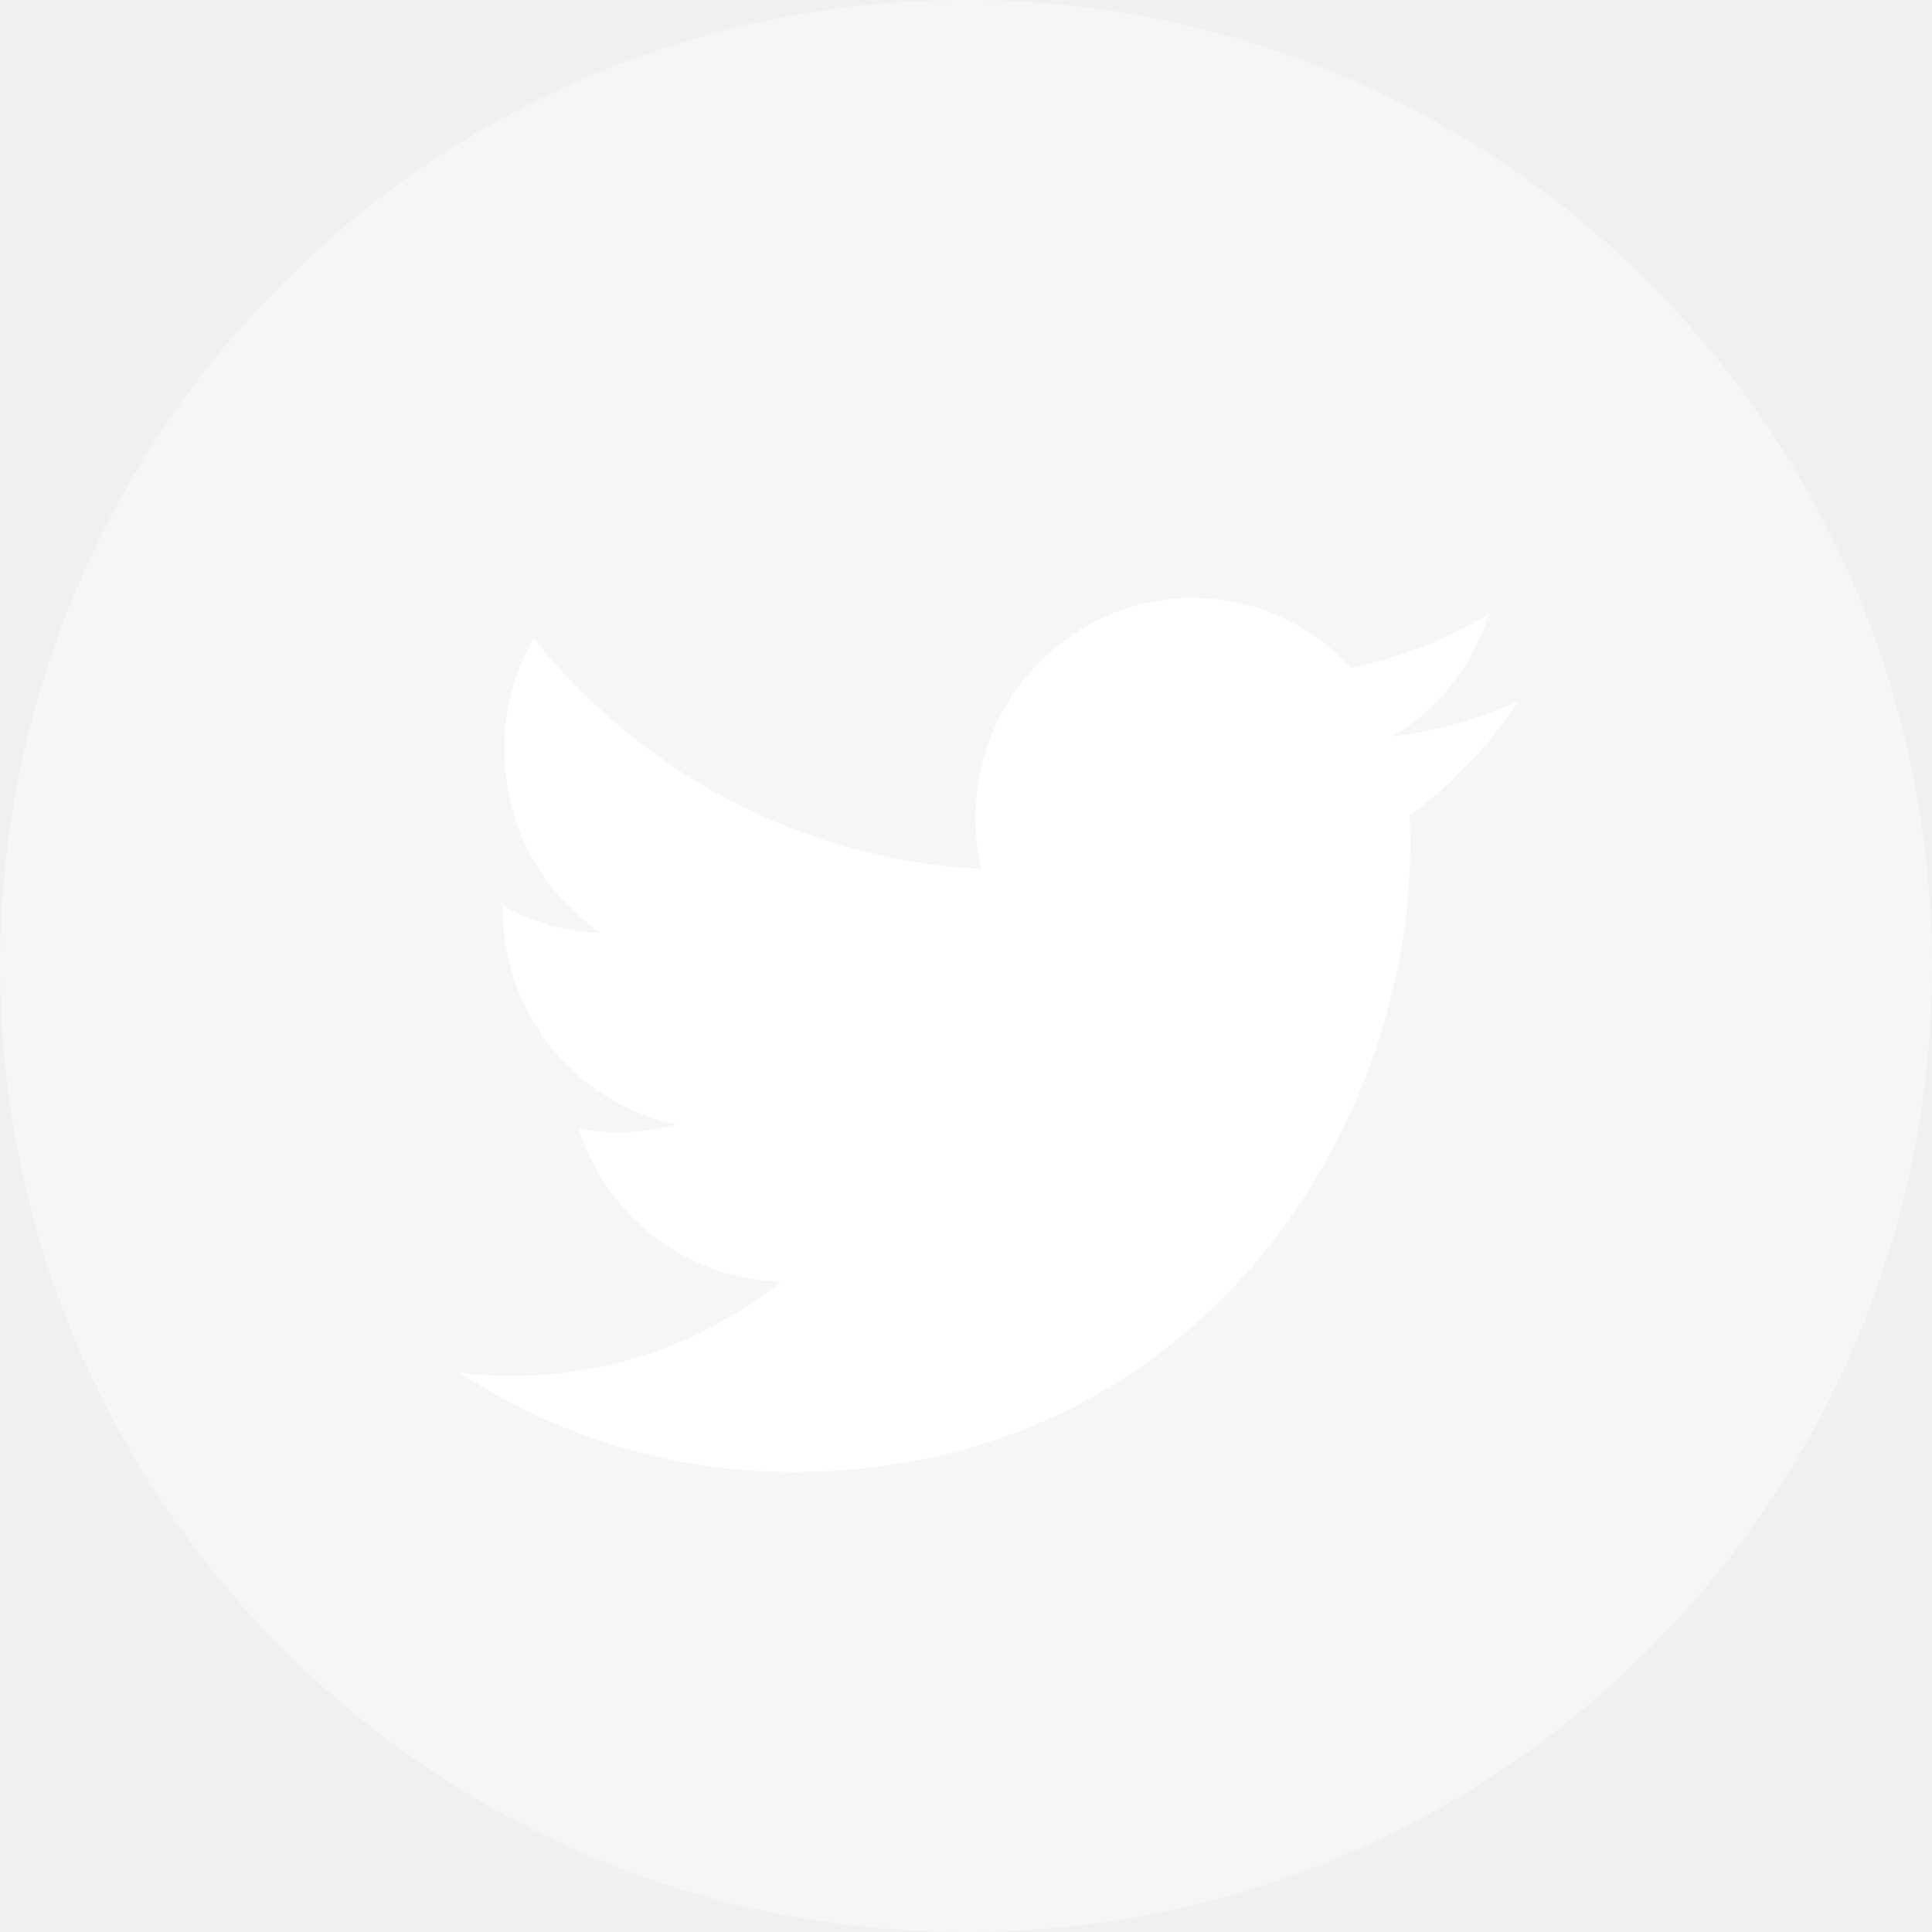
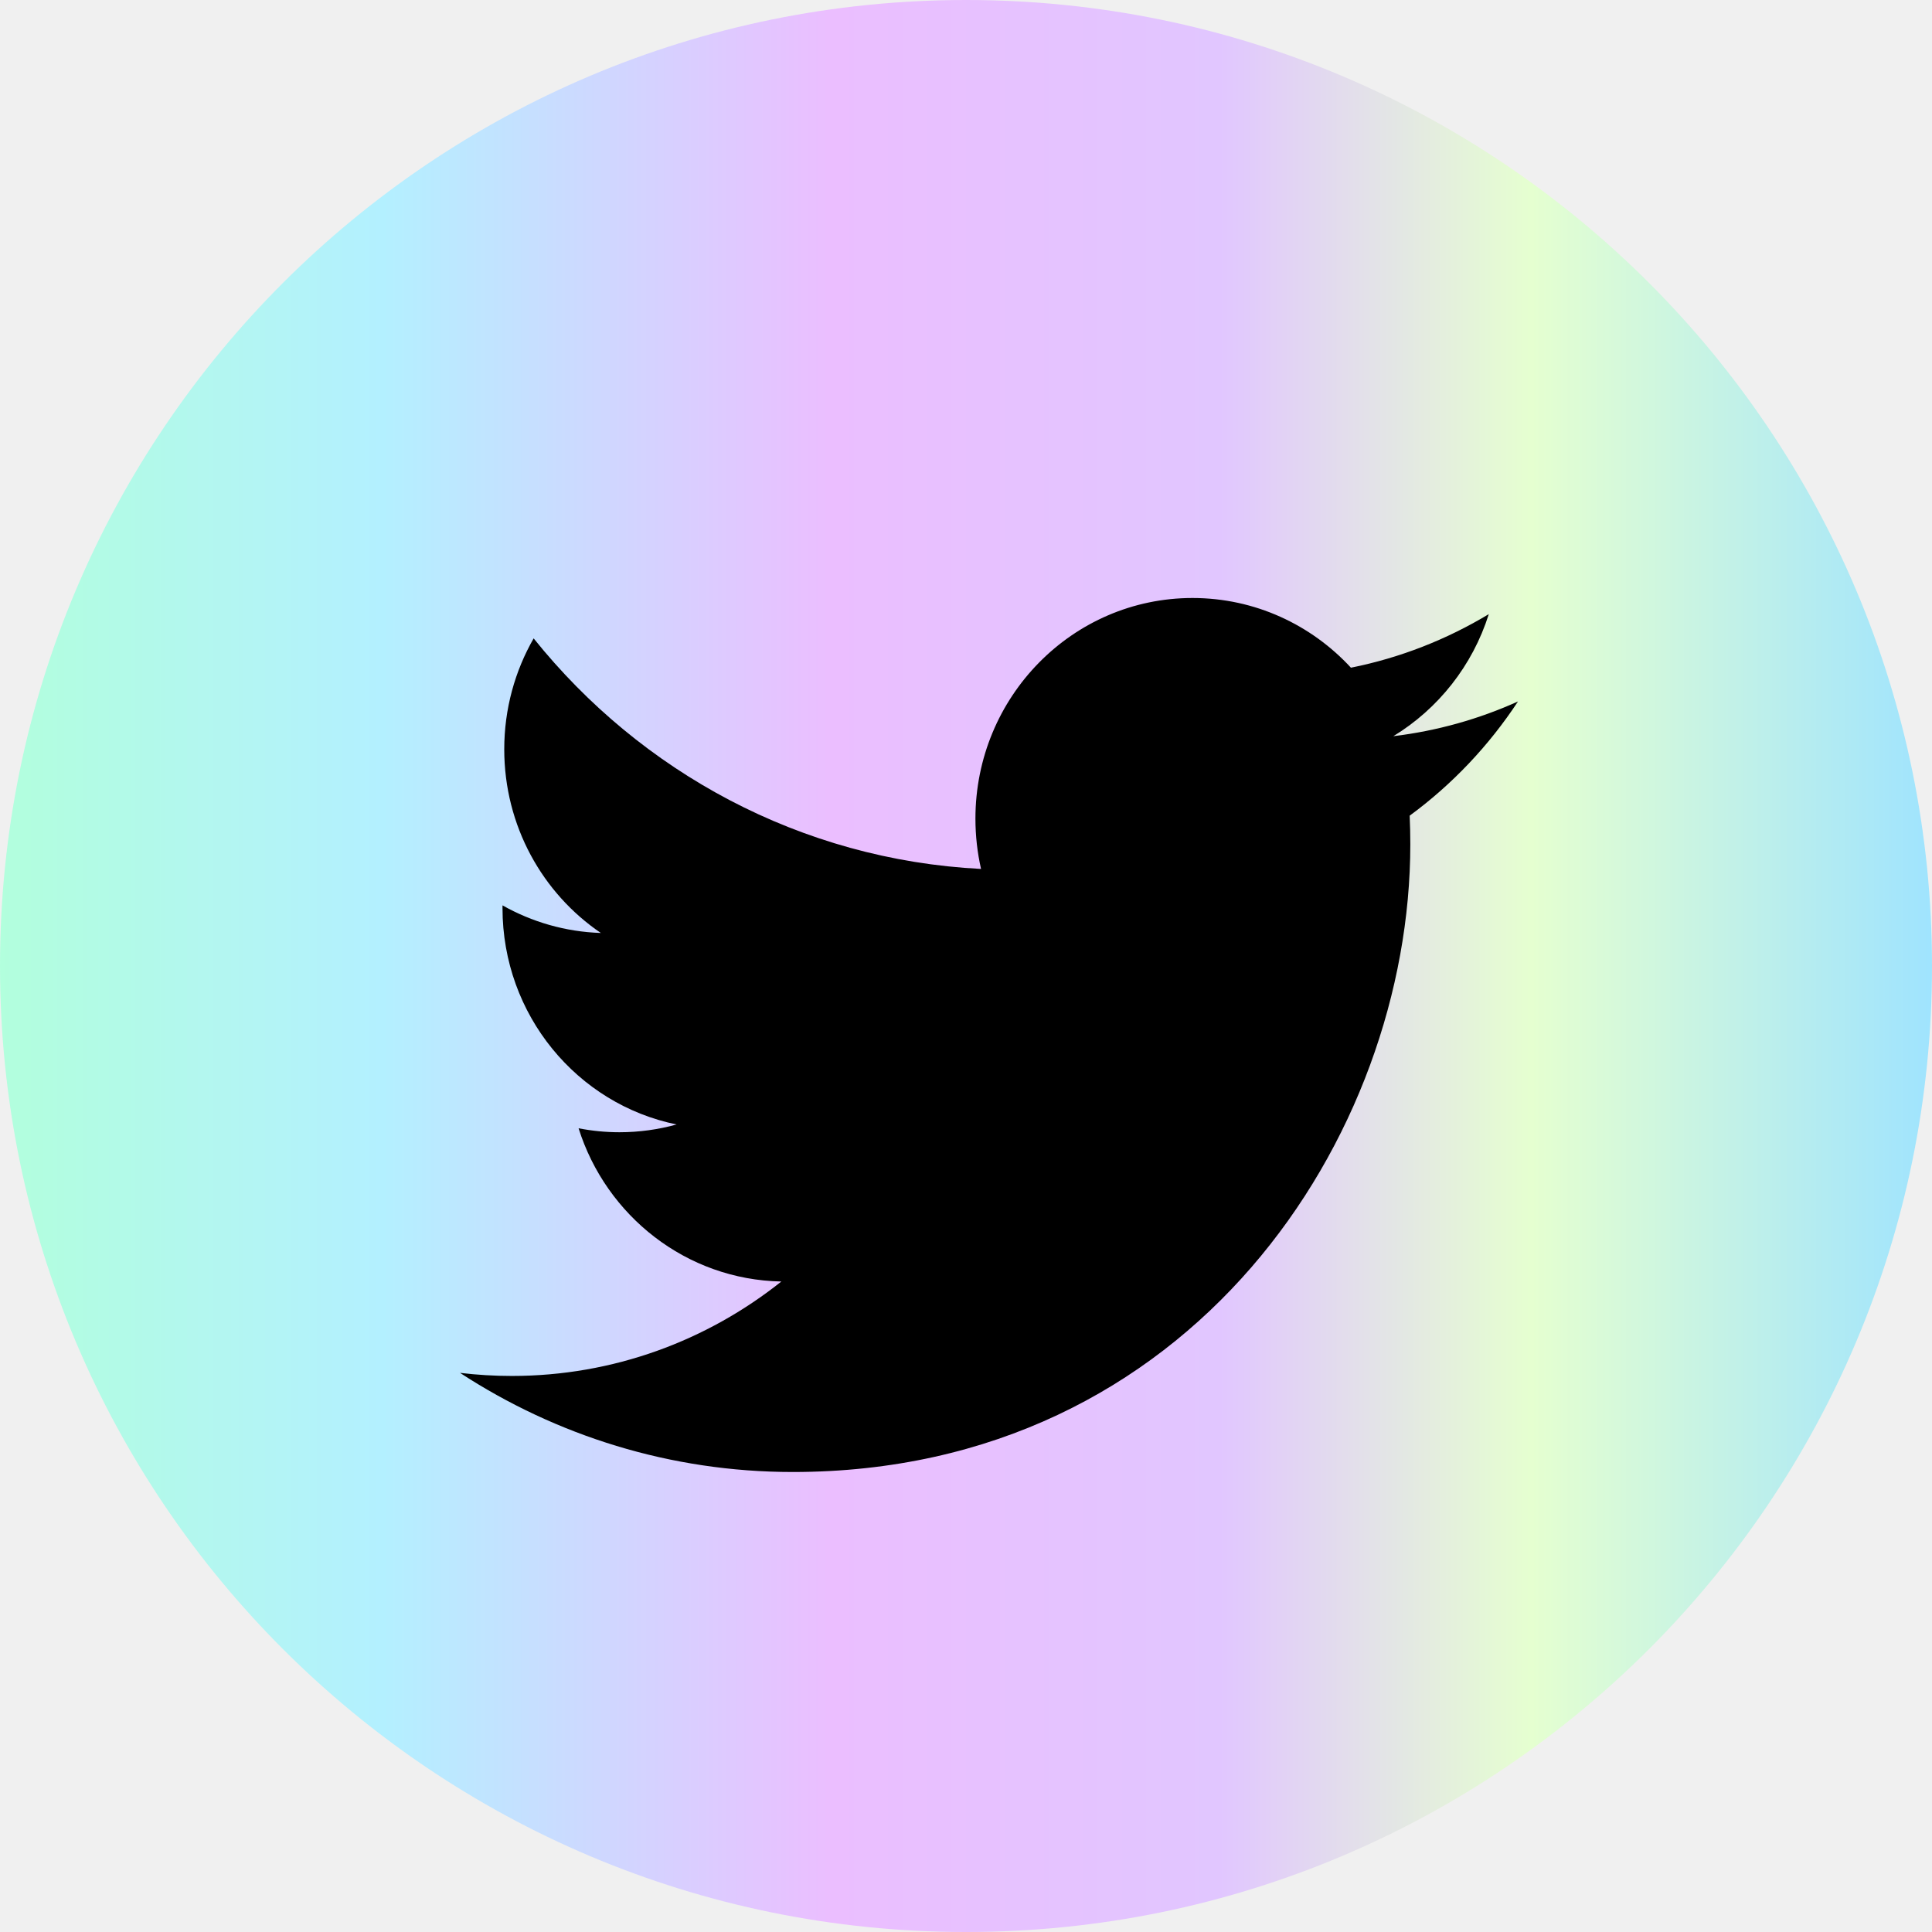
<svg xmlns="http://www.w3.org/2000/svg" width="42px" height="42px" viewBox="0 0 42 42" version="1.1">
+   <defs>
+     <linearGradient id="holoGradient">
+       <stop offset="0%" stop-color="#B2FFDC" />
+       <stop offset="20%" stop-color="#B3F0FF" />
+       <stop offset="43%" stop-color="#EBBEFF" />
+       <stop offset="63%" stop-color="#E1C6FF" />
+       <stop offset="79%" stop-color="#E5FFD0" />
+       <stop offset="100%" stop-color="#9EE3FF" />
+     </linearGradient>
+   </defs>
  <g id="Web" stroke="none" stroke-width="1" fill="none" fill-rule="evenodd">
-     <g id="DT_EuroRust-'23_vs.2c" transform="translate(-1284, -4432)" fill="#FFFFFF">
+     <g id="DT_EuroRust-'23_vs.2c" transform="translate(-1284, -4432)" fill="url(#holoGradient)">
      <g id="Group-2" transform="translate(165, 4367)">
        <g id="Group-14" transform="translate(1119, 65)">
-           <circle id="Oval" opacity="0.398" cx="21" cy="21" r="21" />
-           <path d="M33,15.249 C32.154,15.631 31.244,15.889 30.29,16.004 C31.264,15.411 32.012,14.471 32.365,13.351 C31.453,13.9 30.443,14.3 29.368,14.515 C28.507,13.582 27.281,13 25.924,13 C23.318,13 21.205,15.148 21.205,17.796 C21.205,18.172 21.247,18.538 21.327,18.89 C17.406,18.69 13.929,16.78 11.601,13.878 C11.195,14.586 10.962,15.41 10.962,16.289 C10.962,17.954 11.795,19.422 13.062,20.282 C12.288,20.257 11.56,20.041 10.924,19.682 C10.924,19.702 10.924,19.722 10.924,19.742 C10.924,22.066 12.55,24.005 14.709,24.445 C14.313,24.555 13.896,24.614 13.466,24.614 C13.162,24.614 12.866,24.584 12.578,24.528 C13.178,26.433 14.921,27.82 16.986,27.859 C15.371,29.145 13.336,29.912 11.126,29.912 C10.745,29.912 10.369,29.889 10,29.845 C12.088,31.206 14.569,32 17.233,32 C25.913,32 30.659,24.691 30.659,18.353 C30.659,18.145 30.654,17.938 30.645,17.732 C31.567,17.056 32.367,16.211 33,15.249" id="Fill-1" />
+           <circle id="Oval" opacity="1" cx="21" cy="21" r="21" />
+           <path d="M33,15.249 C32.154,15.631 31.244,15.889 30.29,16.004 C31.264,15.411 32.012,14.471 32.365,13.351 C31.453,13.9 30.443,14.3 29.368,14.515 C28.507,13.582 27.281,13 25.924,13 C23.318,13 21.205,15.148 21.205,17.796 C21.205,18.172 21.247,18.538 21.327,18.89 C17.406,18.69 13.929,16.78 11.601,13.878 C11.195,14.586 10.962,15.41 10.962,16.289 C10.962,17.954 11.795,19.422 13.062,20.282 C12.288,20.257 11.56,20.041 10.924,19.682 C10.924,19.702 10.924,19.722 10.924,19.742 C10.924,22.066 12.55,24.005 14.709,24.445 C14.313,24.555 13.896,24.614 13.466,24.614 C13.162,24.614 12.866,24.584 12.578,24.528 C13.178,26.433 14.921,27.82 16.986,27.859 C15.371,29.145 13.336,29.912 11.126,29.912 C10.745,29.912 10.369,29.889 10,29.845 C12.088,31.206 14.569,32 17.233,32 C25.913,32 30.659,24.691 30.659,18.353 C30.659,18.145 30.654,17.938 30.645,17.732 C31.567,17.056 32.367,16.211 33,15.249" fill="#000" />
        </g>
      </g>
    </g>
  </g>
</svg>
